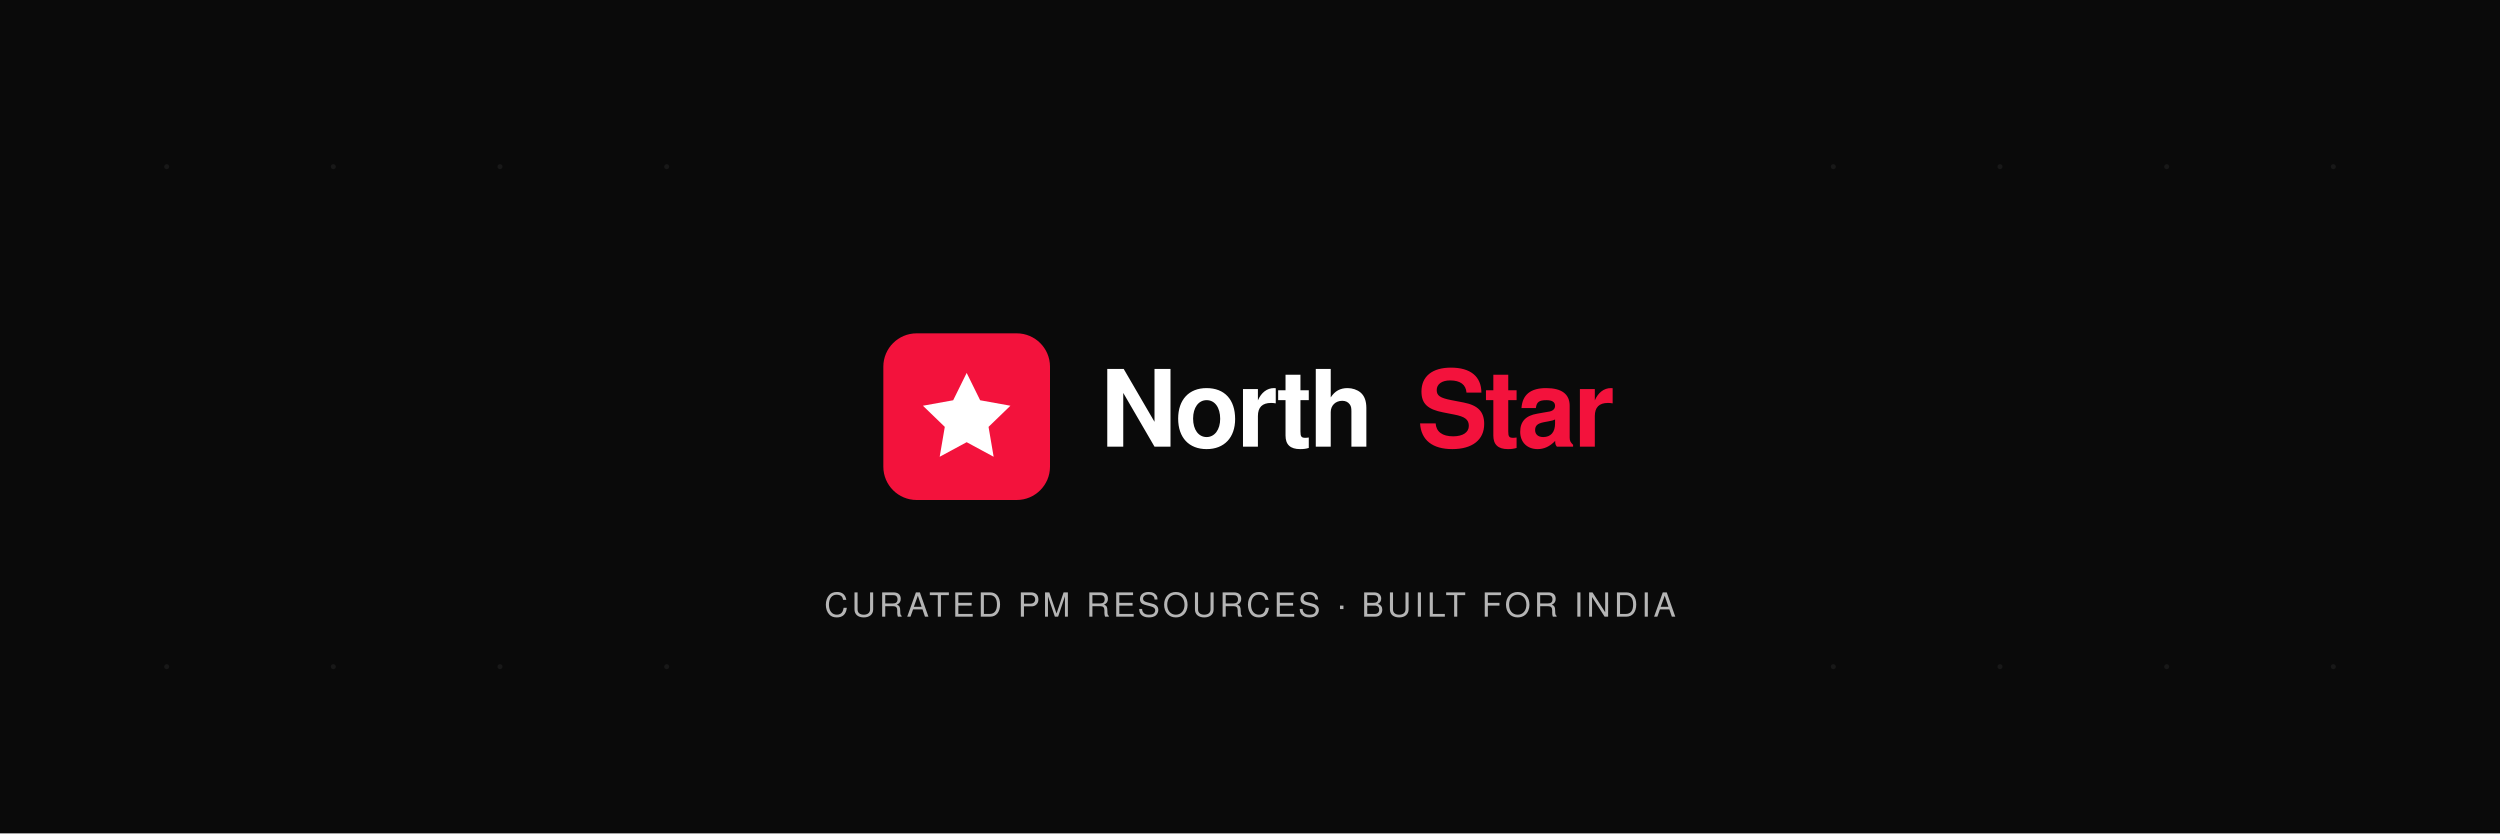
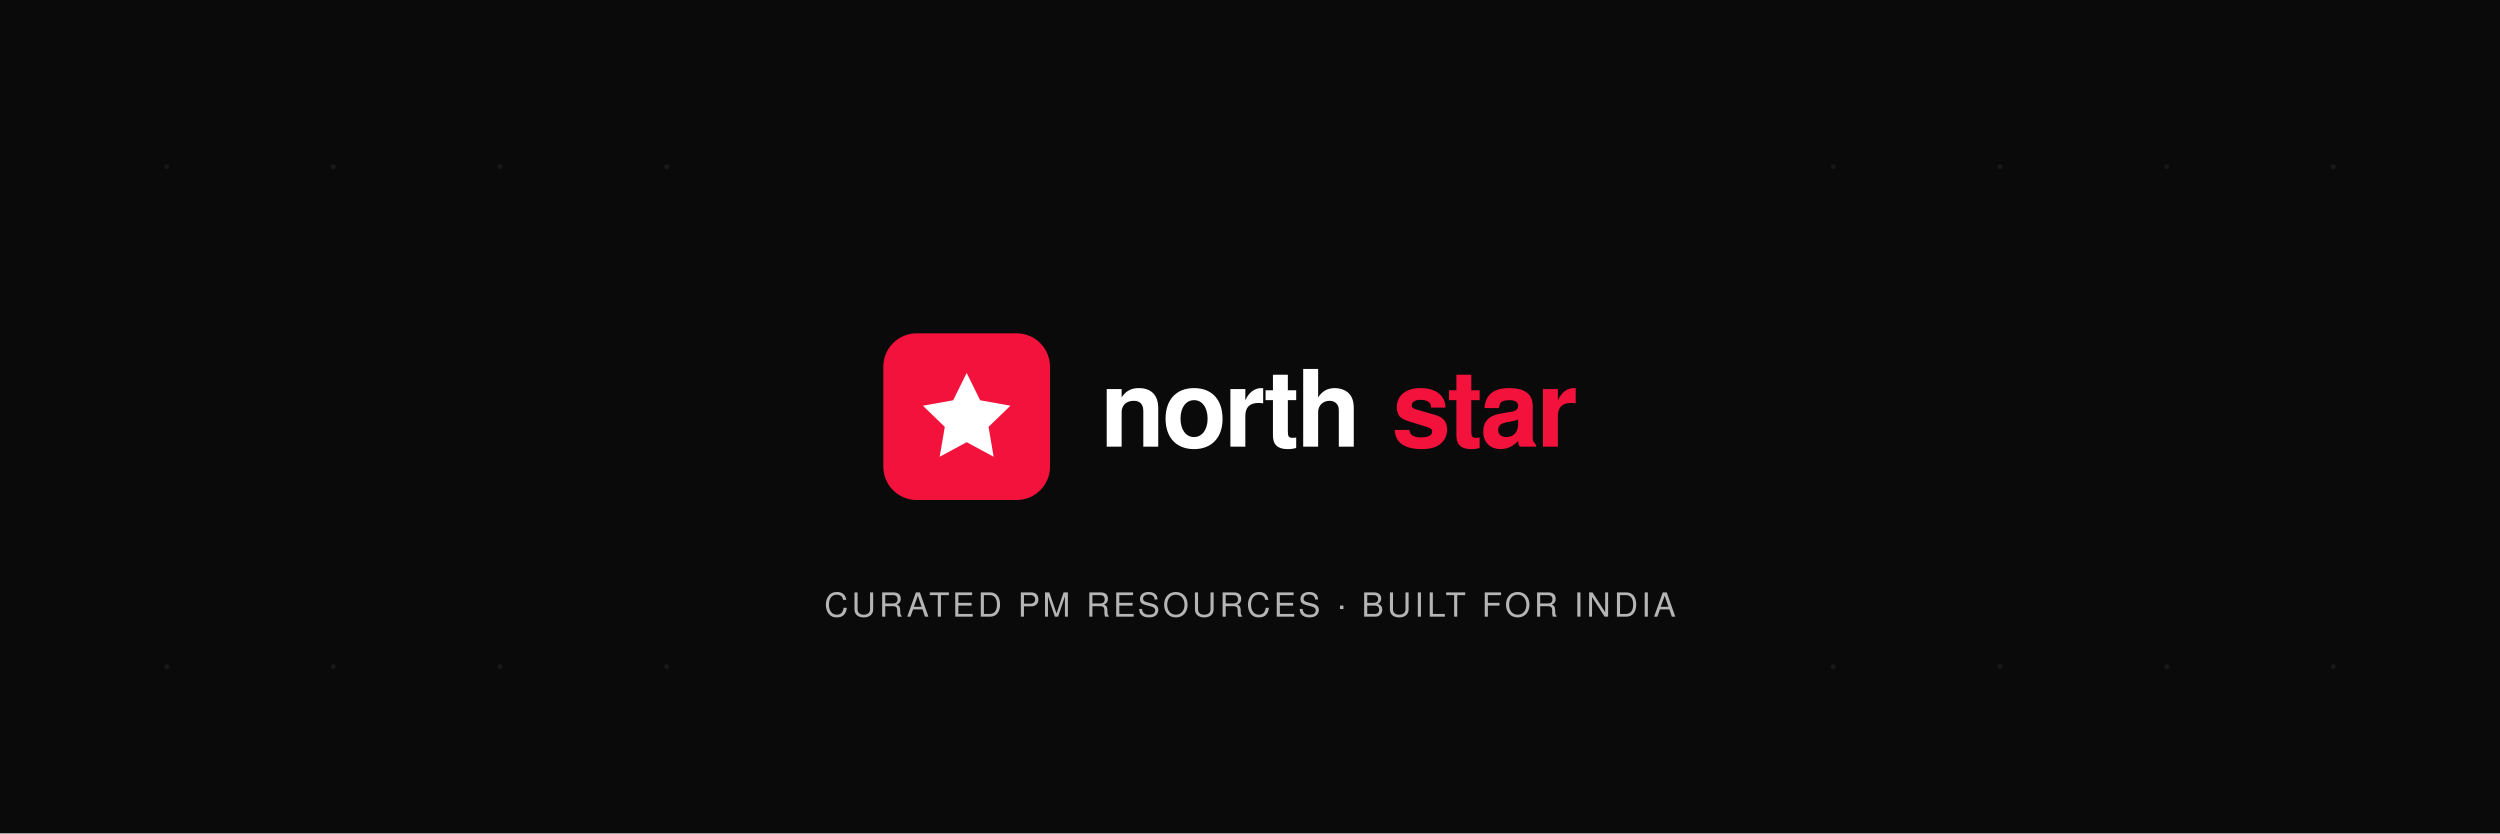
<svg xmlns="http://www.w3.org/2000/svg" viewBox="0 0 1500 500" width="1500" height="500">
  <rect width="1500" height="500" fill="#0A0A0A" />
  <g opacity="0.15">
    <circle cx="100" cy="100" r="1.5" fill="#666" />
    <circle cx="200" cy="100" r="1.5" fill="#666" />
    <circle cx="300" cy="100" r="1.5" fill="#666" />
    <circle cx="400" cy="100" r="1.5" fill="#666" />
    <circle cx="1100" cy="100" r="1.5" fill="#666" />
    <circle cx="1200" cy="100" r="1.5" fill="#666" />
    <circle cx="1300" cy="100" r="1.5" fill="#666" />
    <circle cx="1400" cy="100" r="1.5" fill="#666" />
    <circle cx="100" cy="400" r="1.5" fill="#666" />
    <circle cx="200" cy="400" r="1.5" fill="#666" />
    <circle cx="300" cy="400" r="1.5" fill="#666" />
    <circle cx="400" cy="400" r="1.5" fill="#666" />
    <circle cx="1100" cy="400" r="1.5" fill="#666" />
    <circle cx="1200" cy="400" r="1.5" fill="#666" />
    <circle cx="1300" cy="400" r="1.5" fill="#666" />
    <circle cx="1400" cy="400" r="1.5" fill="#666" />
  </g>
  <g transform="translate(530, 200)">
    <rect x="0" y="0" width="100" height="100" rx="20" fill="#F3123C" />
    <g transform="translate(15, 15) scale(2.1875)">
      <path d="M16 4l3.7 7.5L28 13l-6 5.8 1.4 8.2L16 23l-7.4 4 1.4-8.2L4 13l8.3-1.5z" fill="#FFFFFF" />
    </g>
-     <text x="130" y="68" font-family="-apple-system, BlinkMacSystemFont, 'Segoe UI', Helvetica, Arial, sans-serif" font-size="64" font-weight="700" fill="#FFFFFF" letter-spacing="-2">North</text>
-     <text x="320" y="68" font-family="-apple-system, BlinkMacSystemFont, 'Segoe UI', Helvetica, Arial, sans-serif" font-size="64" font-weight="700" fill="#F3123C" letter-spacing="-2">Star</text>
+     <text x="130" y="68" font-family="-apple-system, BlinkMacSystemFont, 'Segoe UI', Helvetica, Arial, sans-serif" font-size="64" font-weight="700" fill="#FFFFFF" letter-spacing="-2">north</text>
+     <text x="305" y="68" font-family="-apple-system, BlinkMacSystemFont, 'Segoe UI', Helvetica, Arial, sans-serif" font-size="64" font-weight="700" fill="#F3123C" letter-spacing="-2">star</text>
  </g>
  <text x="750" y="370" text-anchor="middle" font-family="-apple-system, BlinkMacSystemFont, 'Segoe UI', Helvetica, Arial, sans-serif" font-size="20" font-weight="500" fill="#B5B5B5" letter-spacing="2">CURATED PM RESOURCES · BUILT FOR INDIA</text>
</svg>
